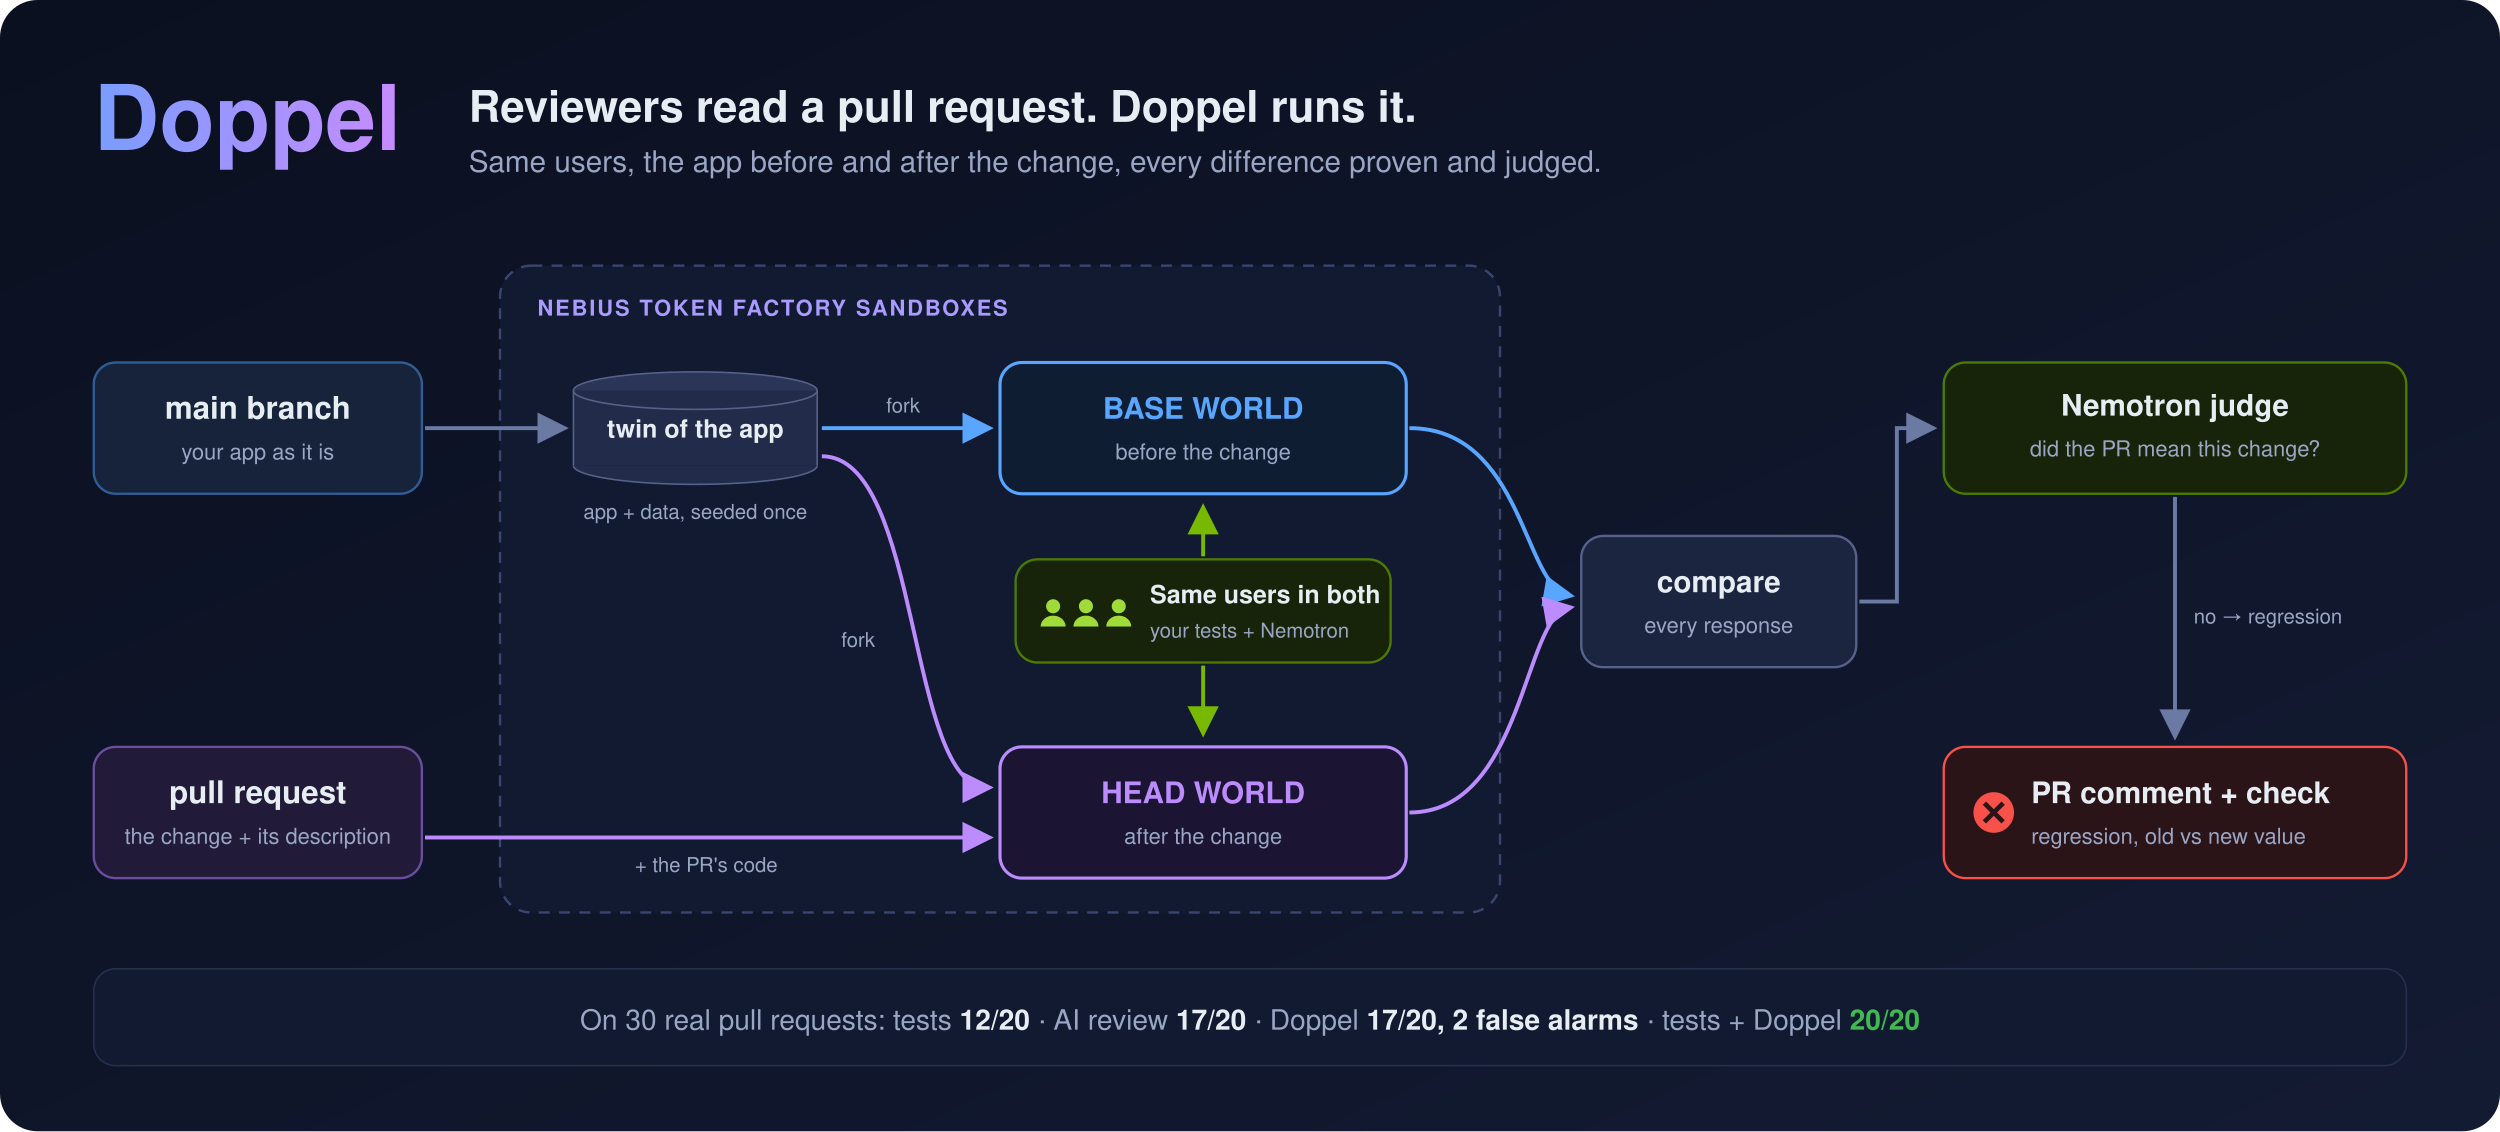
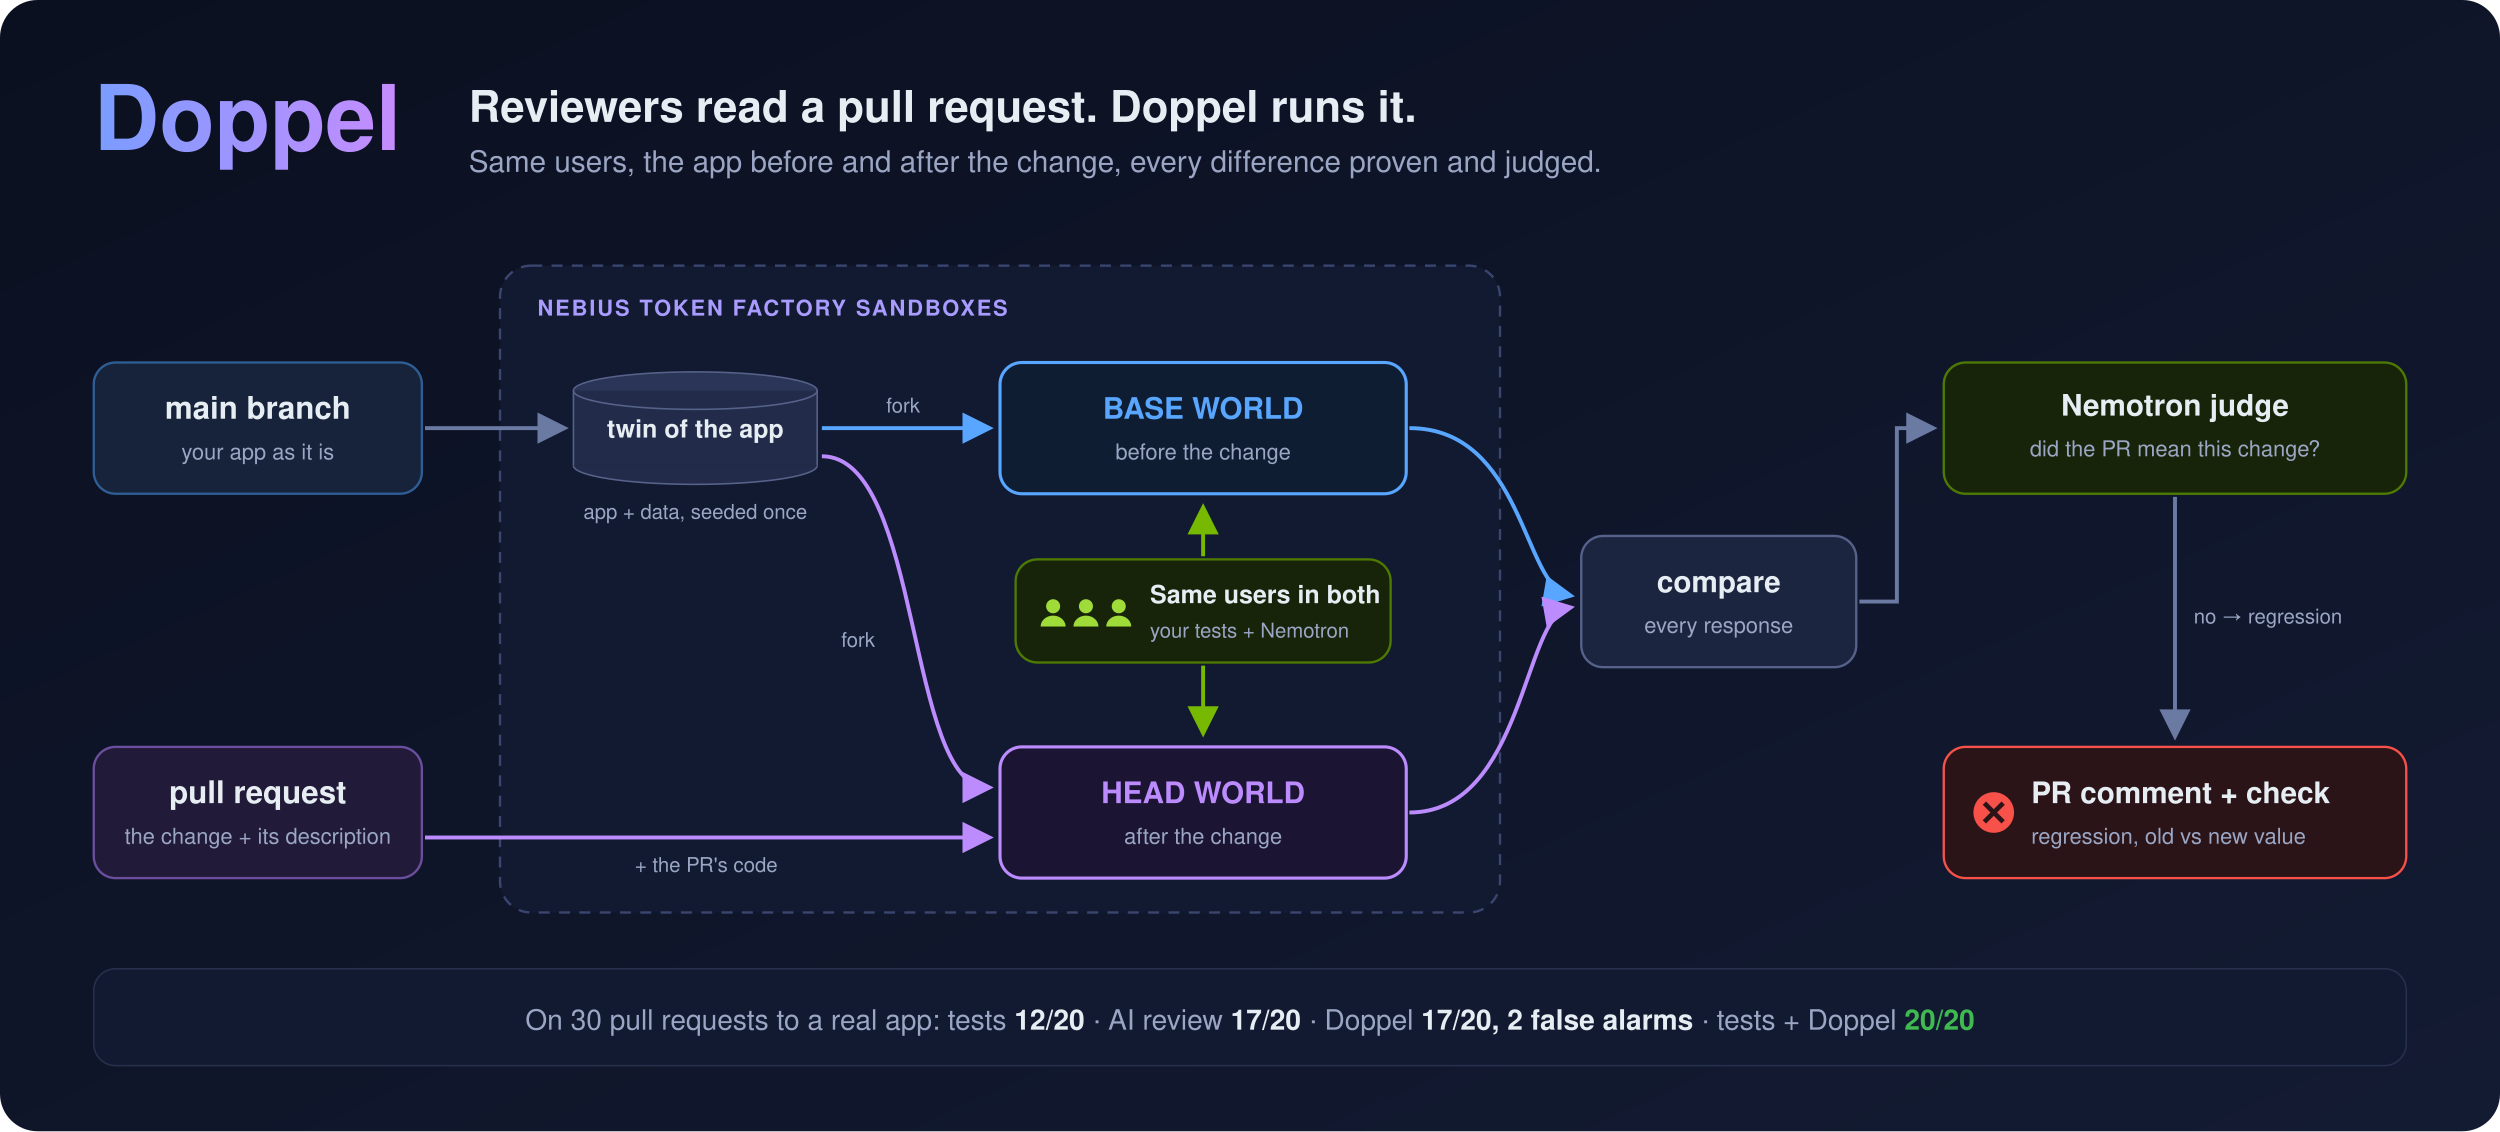
<svg xmlns="http://www.w3.org/2000/svg" viewBox="0 0 1600 724" width="1600" height="724" font-family="-apple-system, 'Segoe UI', Helvetica, Arial, sans-serif">
  <defs>
    <linearGradient id="bg" x1="0" y1="0" x2="1" y2="1">
      <stop offset="0" stop-color="#0b1020" />
      <stop offset="1" stop-color="#131b33" />
    </linearGradient>
    <linearGradient id="brand" x1="0" y1="0" x2="1" y2="0">
      <stop offset="0" stop-color="#7c9cff" />
      <stop offset="1" stop-color="#c58cff" />
    </linearGradient>
    <marker id="a" viewBox="0 0 10 10" refX="8" refY="5" markerWidth="8" markerHeight="8" orient="auto">
      <path d="M0,0 L10,5 L0,10 z" fill="#6b7aa3" />
    </marker>
    <marker id="aB" viewBox="0 0 10 10" refX="8" refY="5" markerWidth="8" markerHeight="8" orient="auto">
      <path d="M0,0 L10,5 L0,10 z" fill="#58a6ff" />
    </marker>
    <marker id="aH" viewBox="0 0 10 10" refX="8" refY="5" markerWidth="8" markerHeight="8" orient="auto">
      <path d="M0,0 L10,5 L0,10 z" fill="#bc8cff" />
    </marker>
    <marker id="aG" viewBox="0 0 10 10" refX="8" refY="5" markerWidth="8" markerHeight="8" orient="auto">
      <path d="M0,0 L10,5 L0,10 z" fill="#76b900" />
    </marker>
    <g id="user">
      <circle cx="0" cy="-5" r="4.5" />
      <path d="M-8,8 a8,7 0 0 1 16,0 z" />
    </g>
  </defs>
  <rect width="1600" height="724" rx="24" fill="url(#bg)" />
  <text x="60" y="96" font-size="58" font-weight="800" fill="url(#brand)">Doppel</text>
  <text x="300" y="78" font-size="28" font-weight="700" fill="#e6edf3">Reviewers read a pull request. Doppel runs it.</text>
  <text x="300" y="110" font-size="19" fill="#9aa6c4">Same users, the app before and after the change, every difference proven and judged.</text>
  <g transform="translate(0,-56)">
    <rect x="60" y="288" width="210" height="84" rx="14" fill="#16233a" stroke="#2f5d95" stroke-width="1.5" />
    <text x="165" y="324" font-size="20" font-weight="700" fill="#e6edf3" text-anchor="middle">main branch</text>
    <text x="165" y="350" font-size="14" fill="#9aa6c4" text-anchor="middle">your app as it is</text>
    <rect x="60" y="534" width="210" height="84" rx="14" fill="#211a38" stroke="#6b4f9e" stroke-width="1.5" />
    <text x="165" y="570" font-size="20" font-weight="700" fill="#e6edf3" text-anchor="middle">pull request</text>
    <text x="165" y="596" font-size="14" fill="#9aa6c4" text-anchor="middle">the change + its description</text>
    <rect x="320" y="226" width="640" height="414" rx="20" fill="#111a30" stroke="#3a4670" stroke-width="1.5" stroke-dasharray="7 6" />
    <text x="344" y="258" font-size="14" font-weight="700" fill="#a99bff" letter-spacing="1.2">NEBIUS TOKEN FACTORY SANDBOXES</text>
    <g transform="translate(445,306)">
      <ellipse cx="0" cy="0" rx="78" ry="12" fill="#2a3557" />
      <rect x="-78" y="0" width="156" height="48" fill="#222c4a" />
      <path d="M-78,0 V48 M78,0 V48" stroke="#56628a" />
      <path d="M-78,48 a78,12 0 0 0 156,0" fill="#222c4a" stroke="#56628a" />
      <ellipse cx="0" cy="0" rx="78" ry="12" fill="none" stroke="#56628a" />
      <text x="0" y="30" font-size="16" font-weight="700" fill="#e6edf3" text-anchor="middle">twin of the app</text>
      <text x="0" y="82" font-size="13" fill="#9aa6c4" text-anchor="middle">app + data, seeded once</text>
    </g>
    <line x1="272" y1="330" x2="360" y2="330" stroke="#6b7aa3" stroke-width="2.5" marker-end="url(#a)" />
    <rect x="640" y="288" width="260" height="84" rx="14" fill="#0f1d33" stroke="#58a6ff" stroke-width="2" />
    <text x="770" y="324" font-size="19" font-weight="800" fill="#58a6ff" text-anchor="middle">BASE WORLD</text>
    <text x="770" y="350" font-size="14" fill="#9aa6c4" text-anchor="middle">before the change</text>
    <rect x="640" y="534" width="260" height="84" rx="14" fill="#1b1533" stroke="#bc8cff" stroke-width="2" />
    <text x="770" y="570" font-size="19" font-weight="800" fill="#bc8cff" text-anchor="middle">HEAD WORLD</text>
    <text x="770" y="596" font-size="14" fill="#9aa6c4" text-anchor="middle">after the change</text>
    <line x1="526" y1="330" x2="632" y2="330" stroke="#58a6ff" stroke-width="2.5" marker-end="url(#aB)" />
    <text x="578" y="320" font-size="13" fill="#9aa6c4" text-anchor="middle">fork</text>
    <path d="M526,348 C590,348 580,560 632,560" fill="none" stroke="#bc8cff" stroke-width="2.5" marker-end="url(#aH)" />
    <text x="560" y="470" font-size="13" fill="#9aa6c4" text-anchor="end">fork</text>
    <line x1="272" y1="592" x2="632" y2="592" stroke="#bc8cff" stroke-width="2.5" marker-end="url(#aH)" />
    <text x="452" y="614" font-size="13" fill="#9aa6c4" text-anchor="middle">+ the PR's code</text>
    <rect x="650" y="414" width="240" height="66" rx="14" fill="#18240a" stroke="#4d7a00" stroke-width="1.5" />
    <g fill="#9fdc3a">
      <use href="#user" x="674" y="449" />
      <use href="#user" x="695" y="449" />
      <use href="#user" x="716" y="449" />
    </g>
    <text x="736" y="442" font-size="16" font-weight="700" fill="#e6edf3">Same users in both</text>
    <text x="736" y="464" font-size="13" fill="#9aa6c4">your tests + Nemotron</text>
    <line x1="770" y1="412" x2="770" y2="382" stroke="#76b900" stroke-width="2.5" marker-end="url(#aG)" />
    <line x1="770" y1="482" x2="770" y2="524" stroke="#76b900" stroke-width="2.5" marker-end="url(#aG)" />
    <path d="M902,330 C975,330 975,432 1004,437" fill="none" stroke="#58a6ff" stroke-width="2.5" marker-end="url(#aB)" />
    <path d="M902,576 C975,576 975,450 1004,445" fill="none" stroke="#bc8cff" stroke-width="2.5" marker-end="url(#aH)" />
    <rect x="1012" y="399" width="176" height="84" rx="14" fill="#1c2540" stroke="#56628a" stroke-width="1.5" />
    <text x="1100" y="435" font-size="19" font-weight="700" fill="#e6edf3" text-anchor="middle">compare</text>
    <text x="1100" y="461" font-size="14" fill="#9aa6c4" text-anchor="middle">every response</text>
    <path d="M1190,441 H1214 V330 H1236" fill="none" stroke="#6b7aa3" stroke-width="2.5" marker-end="url(#a)" />
    <rect x="1244" y="288" width="296" height="84" rx="14" fill="#18240a" stroke="#4d7a00" stroke-width="1.5" />
    <text x="1392" y="322" font-size="19" font-weight="700" fill="#e6edf3" text-anchor="middle">Nemotron judge</text>
    <text x="1392" y="348" font-size="14" fill="#9aa6c4" text-anchor="middle">did the PR mean this change?</text>
    <line x1="1392" y1="374" x2="1392" y2="526" stroke="#6b7aa3" stroke-width="2.5" marker-end="url(#a)" />
    <text x="1404" y="455" font-size="13" fill="#9aa6c4">no → regression</text>
    <rect x="1244" y="534" width="296" height="84" rx="14" fill="#2a1418" stroke="#f85149" stroke-width="1.5" />
    <circle cx="1276" cy="576" r="13" fill="#f85149" />
    <path d="M1270,570 l12,12 M1282,570 l-12,12" stroke="#2a1418" stroke-width="3" />
    <text x="1300" y="570" font-size="19" font-weight="700" fill="#e6edf3">PR comment + check</text>
    <text x="1300" y="596" font-size="14" fill="#9aa6c4">regression, old vs new value</text>
    <rect x="60" y="676" width="1480" height="62" rx="14" fill="#111a30" stroke="#26304d" />
-     <text x="800" y="715" font-size="18" fill="#9aa6c4" text-anchor="middle">On 30 real pull requests:  tests <tspan font-weight="700" fill="#e6edf3">12/20</tspan>   ·   AI review <tspan font-weight="700" fill="#e6edf3">17/20</tspan>   ·   Doppel <tspan font-weight="700" fill="#e6edf3">17/20, 2 false alarms</tspan>   ·   tests + Doppel <tspan font-weight="800" fill="#3fb950">20/20</tspan>
+     <text x="800" y="715" font-size="18" fill="#9aa6c4" text-anchor="middle">On 30 pull requests to a real app:  tests <tspan font-weight="700" fill="#e6edf3">12/20</tspan>   ·   AI review <tspan font-weight="700" fill="#e6edf3">17/20</tspan>   ·   Doppel <tspan font-weight="700" fill="#e6edf3">17/20, 2 false alarms</tspan>   ·   tests + Doppel <tspan font-weight="800" fill="#3fb950">20/20</tspan>
    </text>
  </g>
</svg>
